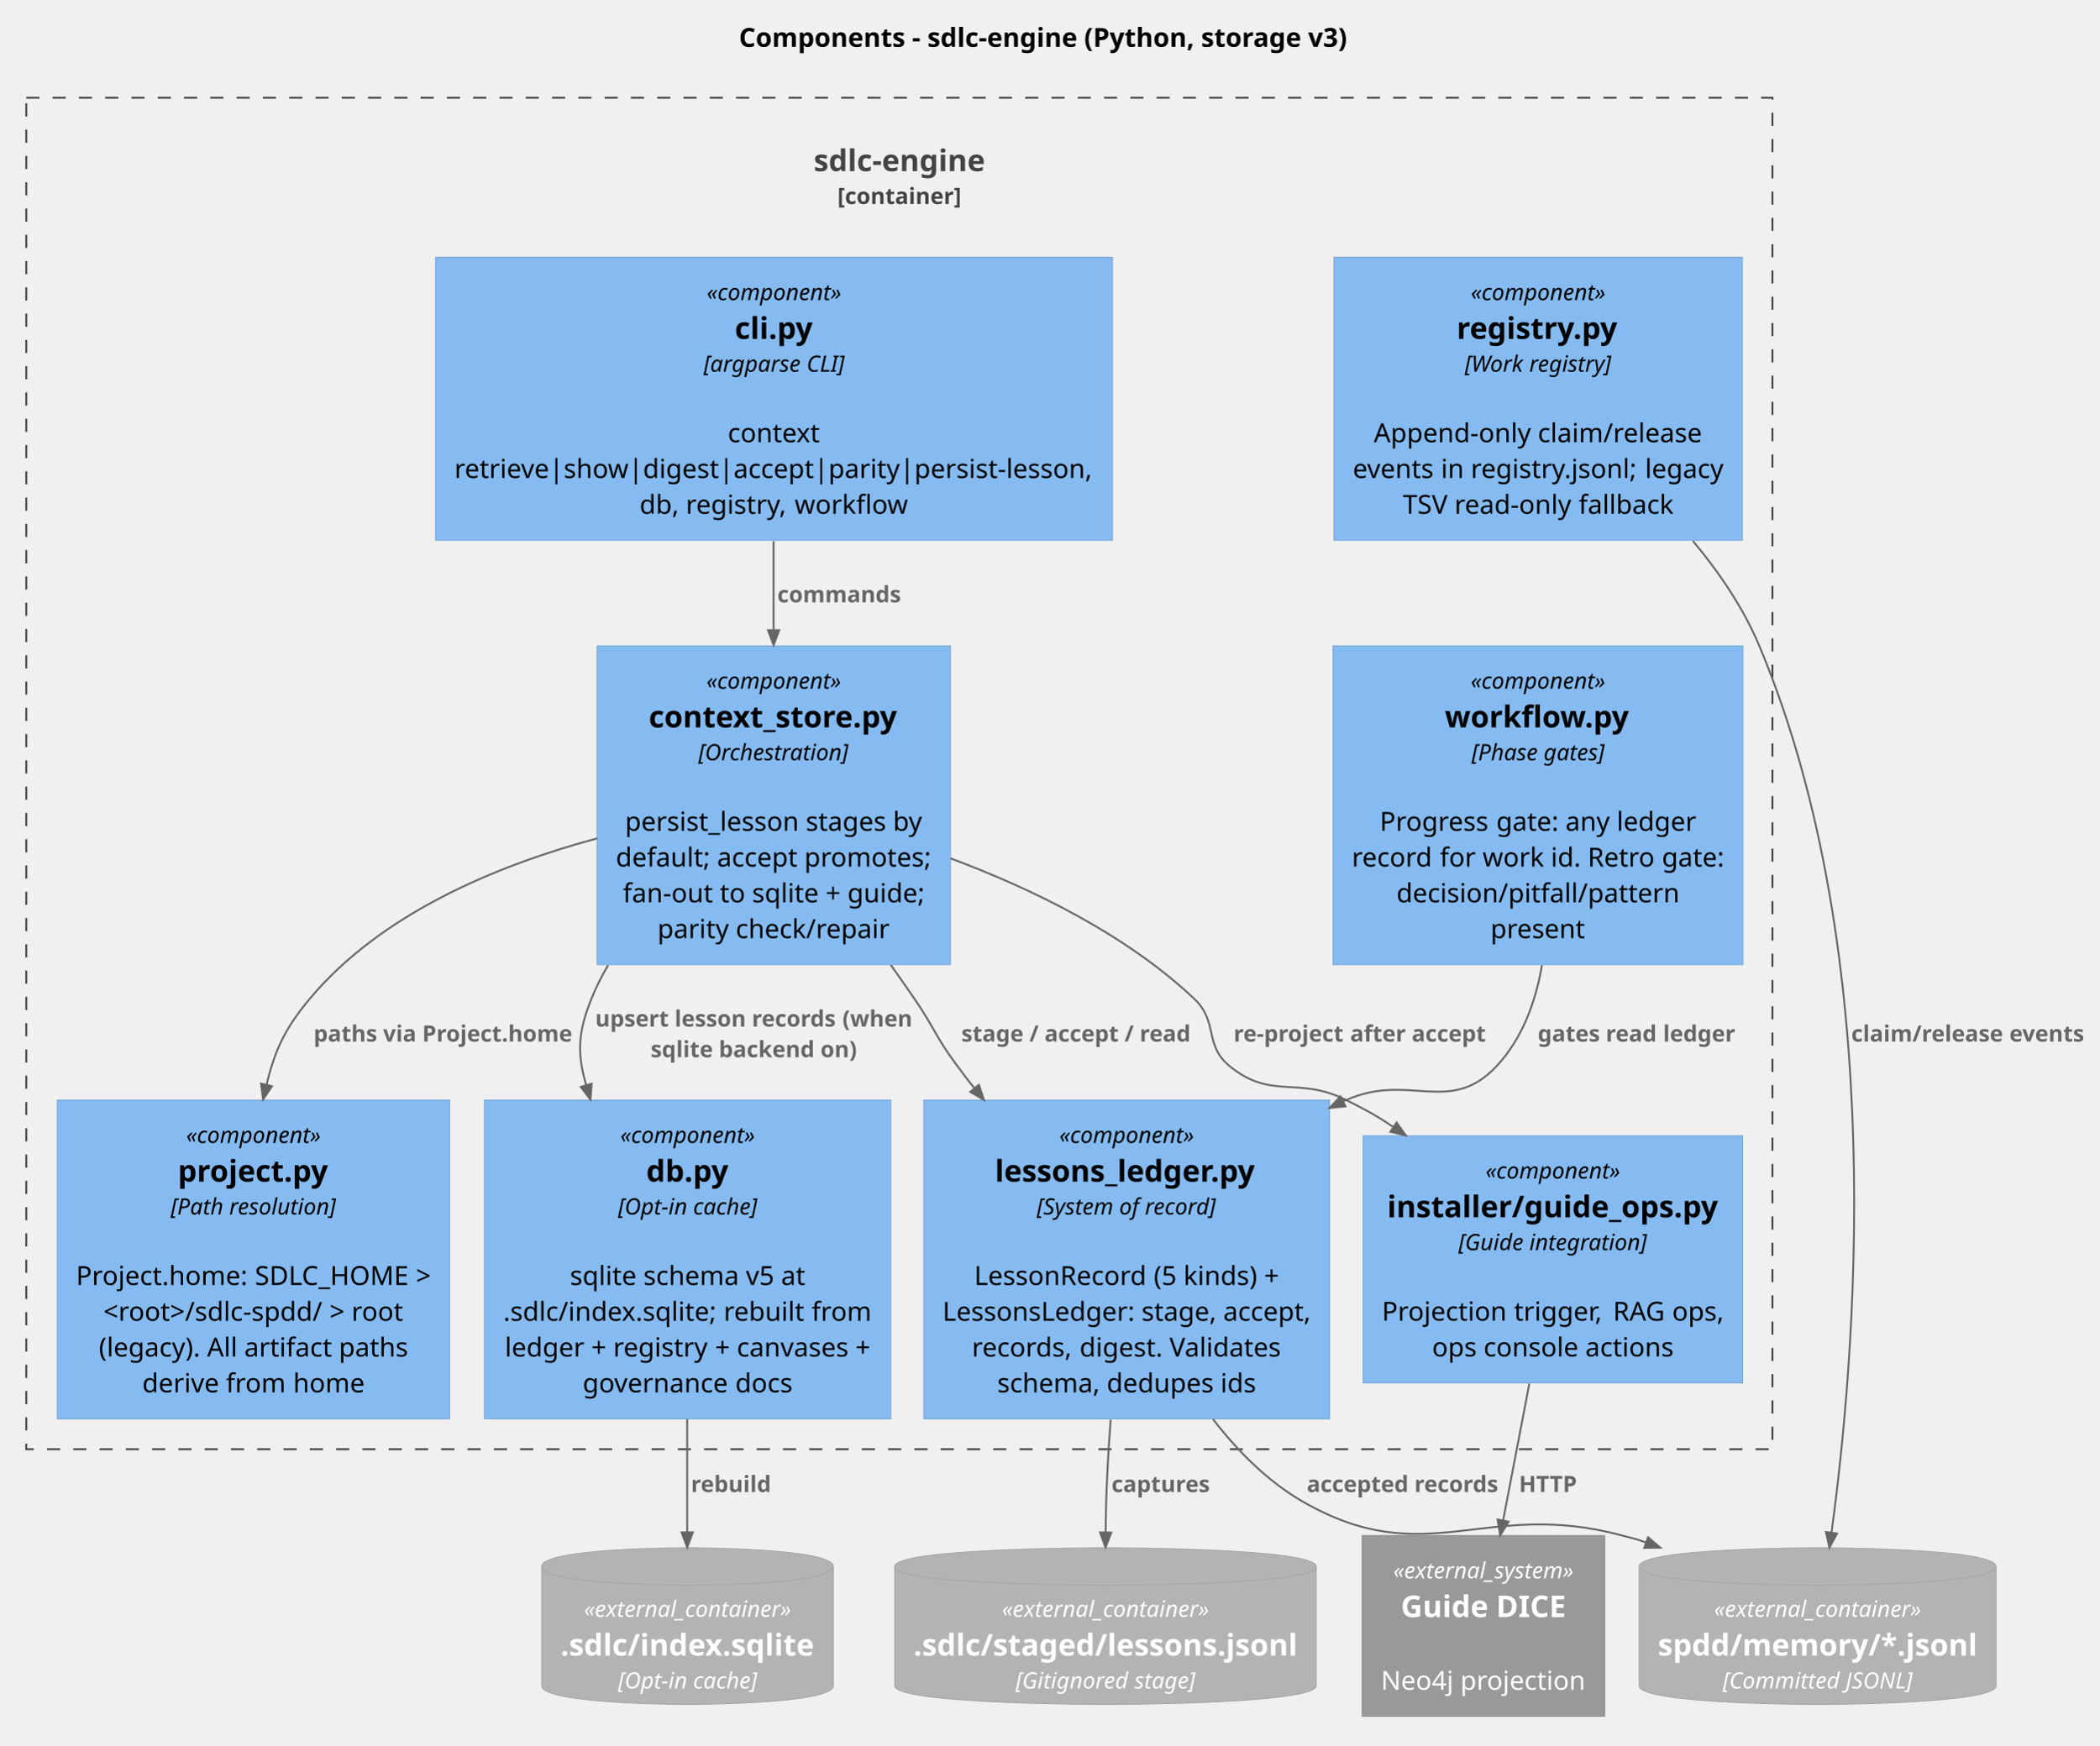
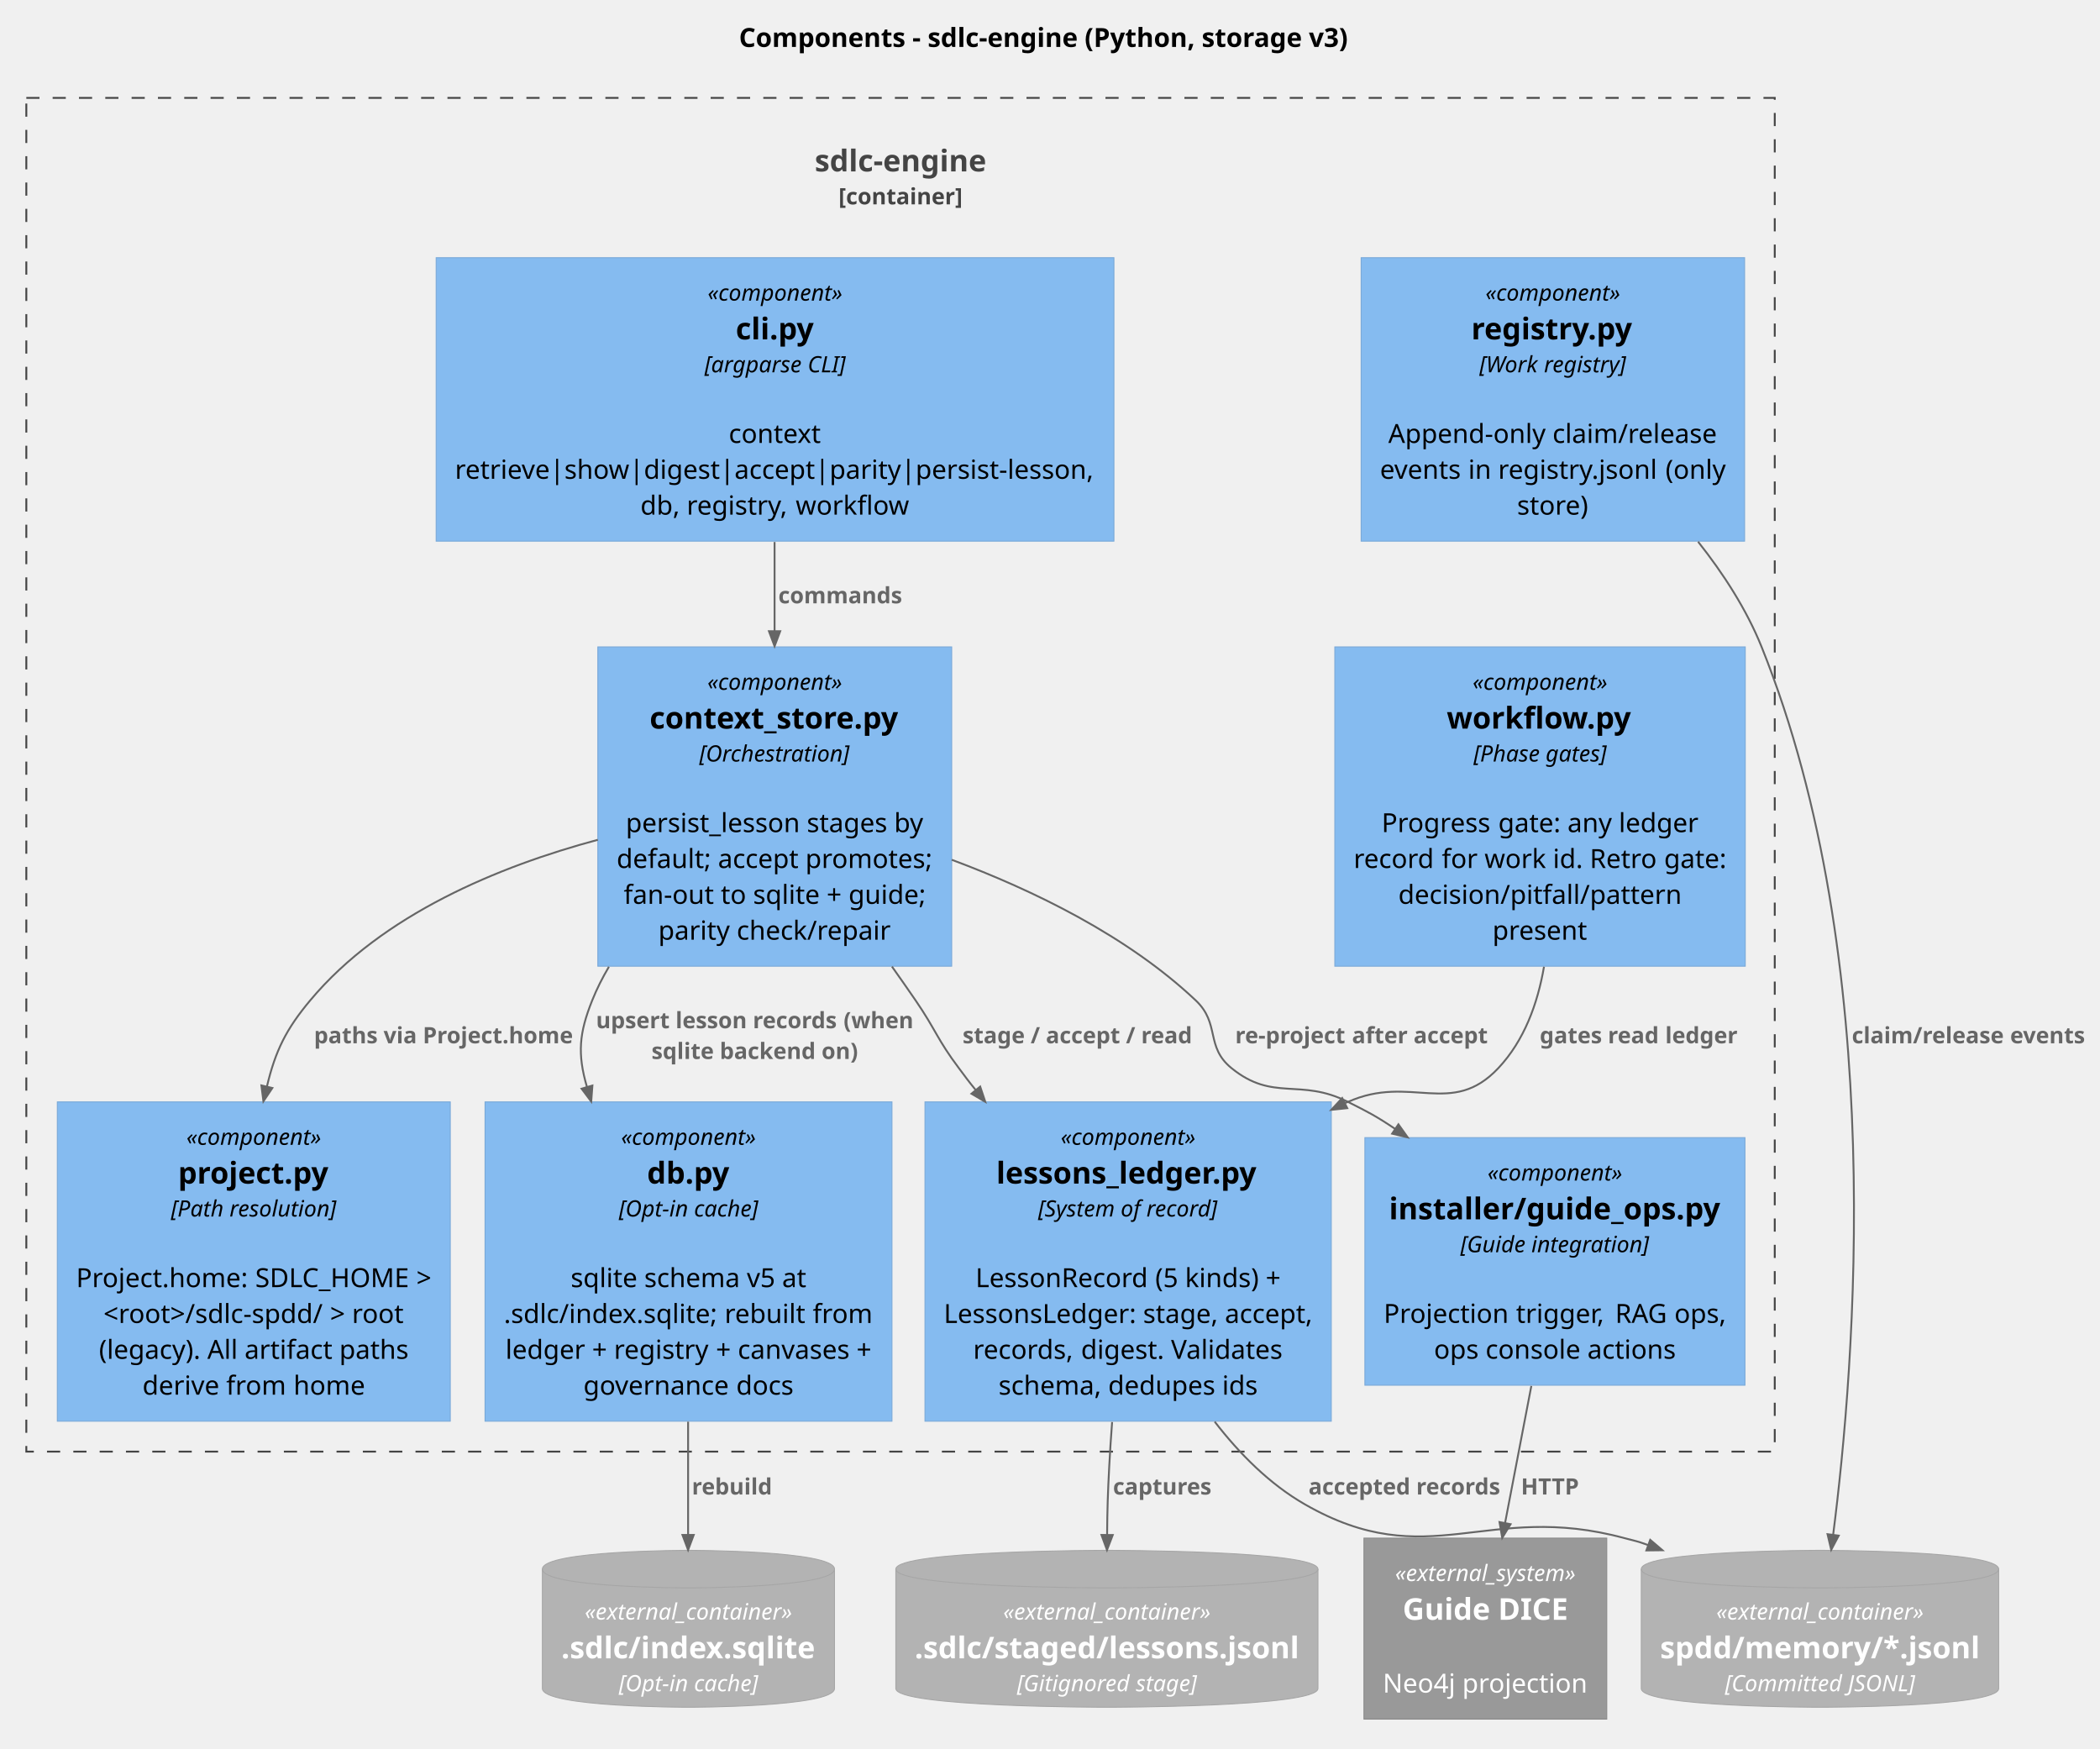
- <svg xmlns="http://www.w3.org/2000/svg" version="1.1" data-diagram-type="DESCRIPTION" style="width:1118px;height:930px;background:#FFFFFF;" width="1118px" height="930px" viewBox="0 0 1118 930" zoomAndPan="magnify" preserveAspectRatio="none" contentStyleType="text/css">
+ <svg xmlns="http://www.w3.org/2000/svg" version="1.1" data-diagram-type="DESCRIPTION" style="width:1117px;height:930px;background:#FFFFFF;" width="1117px" height="930px" viewBox="0 0 1117 930" zoomAndPan="magnify" preserveAspectRatio="none" contentStyleType="text/css">
  <defs />
  <g font-family="sans-serif" lengthAdjust="spacing">
    <g class="title" data-source-line="3">
-       <text x="393.56" y="24.966" fill="#000" font-size="14" textLength="324.141" font-weight="700">Components - sdlc-engine (Python, storage v3)</text>
+       <text x="393.06" y="24.966" fill="#000" font-size="14" textLength="324.141" font-weight="700">Components - sdlc-engine (Python, storage v3)</text>
    </g>
    <g class="cluster" data-qualified-name="engine" id="ent0001" data-source-line="1690">
      <rect x="14" y="52.068" width="930" height="720" fill="none" style="stroke:#444;stroke-width:1;stroke-dasharray:7,7;" />
      <text x="433.36" y="91.172" fill="#444" font-size="16" textLength="91.28" font-weight="700">sdlc-engine</text>
      <text x="446.018" y="108.688" fill="#444" font-size="12" textLength="65.964" font-weight="700">[container]</text>
    </g>
    <g class="entity" data-qualified-name="ledger" id="ent0010" data-source-line="92">
      <path d="M873,834.568 C873,824.568 968.056,824.568 968.056,824.568 C968.056,824.568 1063.112,824.568 1063.112,834.568 L1063.112,898.048 C1063.112,908.048 968.056,908.048 968.056,908.048 C968.056,908.048 873,908.048 873,898.048 L873,834.568" style="stroke:#A6A6A6;stroke-width:0.5;" fill="#B3B3B3" />
      <path d="M873,834.568 C873,844.568 968.056,844.568 968.056,844.568 C968.056,844.568 1063.112,844.568 1063.112,834.568" style="stroke:#A6A6A6;stroke-width:0.5;" fill="none" />
      <text x="912.892" y="861.396" fill="#FFF" font-size="12" textLength="110.329" font-style="italic">«external_container»</text>
      <text x="883" y="882.016" fill="#FFF" font-size="16" textLength="170.112" font-weight="700">spdd/memory/*.jsonl</text>
      <text x="917.512" y="899.532" fill="#FFF" font-size="12" textLength="62.28" font-style="italic">[Committed</text>
      <text x="979.792" y="899.532" fill="#FFF" font-size="12" font-style="italic"> </text>
      <text x="982.912" y="899.532" fill="#FFF" font-size="12" textLength="35.688" font-style="italic">JSONL]</text>
    </g>
    <g class="entity" data-qualified-name="staged" id="ent0011" data-source-line="92">
      <path d="M476.5,834.568 C476.5,824.568 588.764,824.568 588.764,824.568 C588.764,824.568 701.028,824.568 701.028,834.568 L701.028,898.048 C701.028,908.048 588.764,908.048 588.764,908.048 C588.764,908.048 476.5,908.048 476.5,898.048 L476.5,834.568" style="stroke:#A6A6A6;stroke-width:0.5;" fill="#B3B3B3" />
      <path d="M476.5,834.568 C476.5,844.568 588.764,844.568 588.764,844.568 C588.764,844.568 701.028,844.568 701.028,834.568" style="stroke:#A6A6A6;stroke-width:0.5;" fill="none" />
      <text x="533.6" y="861.396" fill="#FFF" font-size="12" textLength="110.329" font-style="italic">«external_container»</text>
      <text x="486.5" y="882.016" fill="#FFF" font-size="16" textLength="204.528" font-weight="700">.sdlc/staged/lessons.jsonl</text>
      <text x="540.926" y="899.532" fill="#FFF" font-size="12" textLength="60.156" font-style="italic">[Gitignored</text>
      <text x="601.082" y="899.532" fill="#FFF" font-size="12" font-style="italic"> </text>
      <text x="604.202" y="899.532" fill="#FFF" font-size="12" textLength="32.4" font-style="italic">stage]</text>
    </g>
    <g class="entity" data-qualified-name="sqlite" id="ent0012" data-source-line="92">
      <path d="M288.5,834.568 C288.5,824.568 366.188,824.568 366.188,824.568 C366.188,824.568 443.876,824.568 443.876,834.568 L443.876,898.048 C443.876,908.048 366.188,908.048 366.188,908.048 C366.188,908.048 288.5,908.048 288.5,898.048 L288.5,834.568" style="stroke:#A6A6A6;stroke-width:0.5;" fill="#B3B3B3" />
      <path d="M288.5,834.568 C288.5,844.568 366.188,844.568 366.188,844.568 C366.188,844.568 443.876,844.568 443.876,834.568" style="stroke:#A6A6A6;stroke-width:0.5;" fill="none" />
      <text x="311.024" y="861.396" fill="#FFF" font-size="12" textLength="110.329" font-style="italic">«external_container»</text>
      <text x="298.5" y="882.016" fill="#FFF" font-size="16" textLength="135.376" font-weight="700">.sdlc/index.sqlite</text>
      <text x="329.144" y="899.532" fill="#FFF" font-size="12" textLength="36.864" font-style="italic">[Opt-in</text>
      <text x="366.008" y="899.532" fill="#FFF" font-size="12" font-style="italic"> </text>
      <text x="369.128" y="899.532" fill="#FFF" font-size="12" textLength="34.104" font-style="italic">cache]</text>
    </g>
    <g class="entity" data-qualified-name="guide" id="ent0013" data-source-line="419">
      <rect x="725.5" y="818.068" width="129.144" height="96.272" fill="#999" style="stroke:#8A8A8A;stroke-width:0.5;" />
      <text x="742.059" y="840.896" fill="#FFF" font-size="12" textLength="96.025" font-style="italic">«external_system»</text>
      <text x="746.104" y="861.516" fill="#FFF" font-size="16" textLength="46.56" font-weight="700">Guide</text>
      <text x="792.664" y="861.516" fill="#FFF" font-size="16" font-weight="700"> </text>
      <text x="796.824" y="861.516" fill="#FFF" font-size="16" textLength="37.216" font-weight="700">DICE</text>
      <text x="788.252" y="881.17" fill="#FFF" font-size="14"> </text>
      <text x="735.5" y="900.238" fill="#FFF" font-size="14" textLength="38.626">Neo4j</text>
      <text x="774.126" y="900.238" fill="#FFF" font-size="14"> </text>
      <text x="777.766" y="900.238" fill="#FFF" font-size="14" textLength="66.878">projection</text>
    </g>
    <g class="entity" data-qualified-name="engine.cli" id="ent0002" data-source-line="83">
      <rect x="232" y="137.068" width="360.493" height="150.752" fill="#85BBF0" style="stroke:#78A8D8;stroke-width:0.5;" />
      <text x="376.39" y="159.896" fill="#000" font-size="12" textLength="71.712" font-style="italic">«component»</text>
      <text x="391.358" y="180.516" fill="#000" font-size="16" textLength="41.776" font-weight="700">cli.py</text>
      <text x="374.746" y="198.032" fill="#000" font-size="12" textLength="51.732" font-style="italic">[argparse</text>
      <text x="426.478" y="198.032" fill="#000" font-size="12" font-style="italic"> </text>
      <text x="429.599" y="198.032" fill="#000" font-size="12" textLength="20.148" font-style="italic">CLI]</text>
      <text x="410.426" y="216.514" fill="#000" font-size="14"> </text>
      <text x="387.62" y="235.582" fill="#000" font-size="14" textLength="49.252">context</text>
      <text x="242" y="254.65" fill="#000" font-size="14" textLength="340.493">retrieve|show|digest|accept|parity|persist-lesson,</text>
      <text x="340.637" y="273.718" fill="#000" font-size="14" textLength="20.972">db,</text>
      <text x="361.609" y="273.718" fill="#000" font-size="14"> </text>
      <text x="365.249" y="273.718" fill="#000" font-size="14" textLength="54.334">registry,</text>
      <text x="419.582" y="273.718" fill="#000" font-size="14"> </text>
      <text x="423.222" y="273.718" fill="#000" font-size="14" textLength="60.634">workflow</text>
    </g>
    <g class="entity" data-qualified-name="engine.project" id="ent0003" data-source-line="83">
      <rect x="30.5" y="586.068" width="208.999" height="169.82" fill="#85BBF0" style="stroke:#78A8D8;stroke-width:0.5;" />
      <text x="99.143" y="608.896" fill="#000" font-size="12" textLength="71.712" font-style="italic">«component»</text>
      <text x="94.704" y="629.516" fill="#000" font-size="16" textLength="80.592" font-weight="700">project.py</text>
      <text x="90.917" y="647.032" fill="#000" font-size="12" textLength="28.032" font-style="italic">[Path</text>
      <text x="118.95" y="647.032" fill="#000" font-size="12" font-style="italic"> </text>
      <text x="122.07" y="647.032" fill="#000" font-size="12" textLength="57.012" font-style="italic">resolution]</text>
      <text x="133.18" y="665.514" fill="#000" font-size="14"> </text>
      <text x="40.5" y="684.582" fill="#000" font-size="14" textLength="91.616">Project.home:</text>
      <text x="132.116" y="684.582" fill="#000" font-size="14"> </text>
      <text x="135.756" y="684.582" fill="#000" font-size="14" textLength="82.096">SDLC_HOME</text>
      <text x="217.851" y="684.582" fill="#000" font-size="14"> </text>
      <text x="221.491" y="684.582" fill="#000" font-size="14">&gt;</text>
      <text x="55.018" y="703.65" fill="#000" font-size="14" textLength="116.9">&lt;root&gt;/sdlc-spdd/</text>
      <text x="171.917" y="703.65" fill="#000" font-size="14"> </text>
      <text x="175.557" y="703.65" fill="#000" font-size="14">&gt;</text>
      <text x="183.565" y="703.65" fill="#000" font-size="14"> </text>
      <text x="187.205" y="703.65" fill="#000" font-size="14" textLength="27.776">root</text>
      <text x="52.652" y="722.718" fill="#000" font-size="14" textLength="53.984">(legacy).</text>
      <text x="106.636" y="722.718" fill="#000" font-size="14"> </text>
      <text x="110.276" y="722.718" fill="#000" font-size="14" textLength="16.17">All</text>
      <text x="126.446" y="722.718" fill="#000" font-size="14"> </text>
      <text x="130.086" y="722.718" fill="#000" font-size="14" textLength="46.746">artifact</text>
      <text x="176.831" y="722.718" fill="#000" font-size="14"> </text>
      <text x="180.471" y="722.718" fill="#000" font-size="14" textLength="36.876">paths</text>
      <text x="75.773" y="741.786" fill="#000" font-size="14" textLength="40.908">derive</text>
      <text x="116.681" y="741.786" fill="#000" font-size="14"> </text>
      <text x="120.321" y="741.786" fill="#000" font-size="14" textLength="32.158">from</text>
      <text x="152.479" y="741.786" fill="#000" font-size="14"> </text>
      <text x="156.119" y="741.786" fill="#000" font-size="14" textLength="38.108">home</text>
    </g>
    <g class="entity" data-qualified-name="engine.ledgermod" id="ent0004" data-source-line="83">
      <rect x="492" y="586.068" width="216.111" height="169.82" fill="#85BBF0" style="stroke:#78A8D8;stroke-width:0.5;" />
      <text x="564.199" y="608.896" fill="#000" font-size="12" textLength="71.712" font-style="italic">«component»</text>
      <text x="529.911" y="629.516" fill="#000" font-size="16" textLength="140.288" font-weight="700">lessons_ledger.py</text>
      <text x="552.169" y="647.032" fill="#000" font-size="12" textLength="40.8" font-style="italic">[System</text>
      <text x="592.97" y="647.032" fill="#000" font-size="12" font-style="italic"> </text>
      <text x="596.09" y="647.032" fill="#000" font-size="12" textLength="10.572" font-style="italic">of</text>
      <text x="606.662" y="647.032" fill="#000" font-size="12" font-style="italic"> </text>
      <text x="609.782" y="647.032" fill="#000" font-size="12" textLength="38.16" font-style="italic">record]</text>
      <text x="598.236" y="665.514" fill="#000" font-size="14"> </text>
      <text x="518.884" y="684.582" fill="#000" font-size="14" textLength="91.952">LessonRecord</text>
      <text x="610.836" y="684.582" fill="#000" font-size="14"> </text>
      <text x="614.476" y="684.582" fill="#000" font-size="14" textLength="12.208">(5</text>
      <text x="626.684" y="684.582" fill="#000" font-size="14"> </text>
      <text x="630.324" y="684.582" fill="#000" font-size="14" textLength="39.256">kinds)</text>
      <text x="669.579" y="684.582" fill="#000" font-size="14"> </text>
      <text x="673.219" y="684.582" fill="#000" font-size="14">+</text>
      <text x="502" y="703.65" fill="#000" font-size="14" textLength="102.354">LessonsLedger:</text>
      <text x="604.354" y="703.65" fill="#000" font-size="14"> </text>
      <text x="607.994" y="703.65" fill="#000" font-size="14" textLength="39.872">stage,</text>
      <text x="647.865" y="703.65" fill="#000" font-size="14"> </text>
      <text x="651.505" y="703.65" fill="#000" font-size="14" textLength="46.606">accept,</text>
      <text x="517.638" y="722.718" fill="#000" font-size="14" textLength="53.718">records,</text>
      <text x="571.356" y="722.718" fill="#000" font-size="14"> </text>
      <text x="574.996" y="722.718" fill="#000" font-size="14" textLength="44.24">digest.</text>
      <text x="619.236" y="722.718" fill="#000" font-size="14"> </text>
      <text x="622.876" y="722.718" fill="#000" font-size="14" textLength="59.598">Validates</text>
      <text x="531.127" y="741.786" fill="#000" font-size="14" textLength="54.67">schema,</text>
      <text x="585.797" y="741.786" fill="#000" font-size="14"> </text>
      <text x="589.437" y="741.786" fill="#000" font-size="14" textLength="56.98">dedupes</text>
      <text x="646.416" y="741.786" fill="#000" font-size="14"> </text>
      <text x="650.056" y="741.786" fill="#000" font-size="14" textLength="18.928">ids</text>
    </g>
    <g class="entity" data-qualified-name="engine.store" id="ent0005" data-source-line="83">
      <rect x="318" y="344.068" width="188.209" height="169.82" fill="#85BBF0" style="stroke:#78A8D8;stroke-width:0.5;" />
      <text x="376.248" y="366.896" fill="#000" font-size="12" textLength="71.712" font-style="italic">«component»</text>
      <text x="345.545" y="387.516" fill="#000" font-size="16" textLength="133.12" font-weight="700">context_store.py</text>
      <text x="371.952" y="405.032" fill="#000" font-size="12" textLength="80.305" font-style="italic">[Orchestration]</text>
      <text x="410.285" y="423.514" fill="#000" font-size="14"> </text>
      <text x="332.865" y="442.582" fill="#000" font-size="14" textLength="92.624">persist_lesson</text>
      <text x="425.489" y="442.582" fill="#000" font-size="14"> </text>
      <text x="429.129" y="442.582" fill="#000" font-size="14" textLength="42.826">stages</text>
      <text x="471.954" y="442.582" fill="#000" font-size="14"> </text>
      <text x="475.594" y="442.582" fill="#000" font-size="14" textLength="15.75">by</text>
      <text x="328" y="461.65" fill="#000" font-size="14" textLength="50.246">default;</text>
      <text x="378.246" y="461.65" fill="#000" font-size="14"> </text>
      <text x="381.886" y="461.65" fill="#000" font-size="14" textLength="42.854">accept</text>
      <text x="424.74" y="461.65" fill="#000" font-size="14"> </text>
      <text x="428.38" y="461.65" fill="#000" font-size="14" textLength="67.83">promotes;</text>
      <text x="331.745" y="480.718" fill="#000" font-size="14" textLength="48.006">fan-out</text>
      <text x="379.751" y="480.718" fill="#000" font-size="14"> </text>
      <text x="383.391" y="480.718" fill="#000" font-size="14" textLength="13.524">to</text>
      <text x="396.915" y="480.718" fill="#000" font-size="14"> </text>
      <text x="400.555" y="480.718" fill="#000" font-size="14" textLength="35.49">sqlite</text>
      <text x="436.045" y="480.718" fill="#000" font-size="14"> </text>
      <text x="439.685" y="480.718" fill="#000" font-size="14">+</text>
      <text x="447.693" y="480.718" fill="#000" font-size="14"> </text>
      <text x="451.333" y="480.718" fill="#000" font-size="14" textLength="41.132">guide;</text>
      <text x="350.155" y="499.786" fill="#000" font-size="14" textLength="38.052">parity</text>
      <text x="388.207" y="499.786" fill="#000" font-size="14"> </text>
      <text x="391.847" y="499.786" fill="#000" font-size="14" textLength="82.208">check/repair</text>
    </g>
    <g class="entity" data-qualified-name="engine.registry" id="ent0006" data-source-line="83">
-       <rect x="710.5" y="137.068" width="217.469" height="150.752" fill="#85BBF0" style="stroke:#78A8D8;stroke-width:0.5;" />
-       <text x="783.378" y="159.896" fill="#000" font-size="12" textLength="71.712" font-style="italic">«component»</text>
-       <text x="775.843" y="180.516" fill="#000" font-size="16" textLength="86.784" font-weight="700">registry.py</text>
-       <text x="780.144" y="198.032" fill="#000" font-size="12" textLength="31.224" font-style="italic">[Work</text>
-       <text x="811.369" y="198.032" fill="#000" font-size="12" font-style="italic"> </text>
-       <text x="814.489" y="198.032" fill="#000" font-size="12" textLength="43.836" font-style="italic">registry]</text>
-       <text x="817.415" y="216.514" fill="#000" font-size="14"> </text>
-       <text x="731.693" y="235.582" fill="#000" font-size="14" textLength="83.706">Append-only</text>
-       <text x="815.399" y="235.582" fill="#000" font-size="14"> </text>
-       <text x="819.039" y="235.582" fill="#000" font-size="14" textLength="87.738">claim/release</text>
-       <text x="720.5" y="254.65" fill="#000" font-size="14" textLength="43.316">events</text>
-       <text x="763.816" y="254.65" fill="#000" font-size="14"> </text>
-       <text x="767.456" y="254.65" fill="#000" font-size="14" textLength="12.264">in</text>
-       <text x="779.72" y="254.65" fill="#000" font-size="14"> </text>
-       <text x="783.36" y="254.65" fill="#000" font-size="14" textLength="89.138">registry.jsonl;</text>
-       <text x="872.497" y="254.65" fill="#000" font-size="14"> </text>
-       <text x="876.137" y="254.65" fill="#000" font-size="14" textLength="41.832">legacy</text>
-       <text x="747.121" y="273.718" fill="#000" font-size="14" textLength="23.87">TSV</text>
-       <text x="770.991" y="273.718" fill="#000" font-size="14"> </text>
-       <text x="774.631" y="273.718" fill="#000" font-size="14" textLength="62.524">read-only</text>
-       <text x="837.155" y="273.718" fill="#000" font-size="14"> </text>
-       <text x="840.795" y="273.718" fill="#000" font-size="14" textLength="50.554">fallback</text>
+       <rect x="724" y="137.068" width="203.959" height="150.752" fill="#85BBF0" style="stroke:#78A8D8;stroke-width:0.5;" />
+       <text x="790.123" y="159.896" fill="#000" font-size="12" textLength="71.712" font-style="italic">«component»</text>
+       <text x="782.588" y="180.516" fill="#000" font-size="16" textLength="86.784" font-weight="700">registry.py</text>
+       <text x="786.889" y="198.032" fill="#000" font-size="12" textLength="31.224" font-style="italic">[Work</text>
+       <text x="818.114" y="198.032" fill="#000" font-size="12" font-style="italic"> </text>
+       <text x="821.234" y="198.032" fill="#000" font-size="12" textLength="43.836" font-style="italic">registry]</text>
+       <text x="824.16" y="216.514" fill="#000" font-size="14"> </text>
+       <text x="738.438" y="235.582" fill="#000" font-size="14" textLength="83.706">Append-only</text>
+       <text x="822.144" y="235.582" fill="#000" font-size="14"> </text>
+       <text x="825.784" y="235.582" fill="#000" font-size="14" textLength="87.738">claim/release</text>
+       <text x="734" y="254.65" fill="#000" font-size="14" textLength="43.316">events</text>
+       <text x="777.316" y="254.65" fill="#000" font-size="14"> </text>
+       <text x="780.956" y="254.65" fill="#000" font-size="14" textLength="12.264">in</text>
+       <text x="793.22" y="254.65" fill="#000" font-size="14"> </text>
+       <text x="796.86" y="254.65" fill="#000" font-size="14" textLength="85.386">registry.jsonl</text>
+       <text x="882.245" y="254.65" fill="#000" font-size="14"> </text>
+       <text x="885.885" y="254.65" fill="#000" font-size="14" textLength="32.074">(only</text>
+       <text x="806.926" y="273.718" fill="#000" font-size="14" textLength="38.108">store)</text>
    </g>
    <g class="entity" data-qualified-name="engine.db" id="ent0007" data-source-line="83">
      <rect x="258" y="586.068" width="216.433" height="169.82" fill="#85BBF0" style="stroke:#78A8D8;stroke-width:0.5;" />
      <text x="330.36" y="608.896" fill="#000" font-size="12" textLength="71.712" font-style="italic">«component»</text>
      <text x="344.193" y="629.516" fill="#000" font-size="16" textLength="44.048" font-weight="700">db.py</text>
      <text x="329.172" y="647.032" fill="#000" font-size="12" textLength="36.864" font-style="italic">[Opt-in</text>
      <text x="366.037" y="647.032" fill="#000" font-size="12" font-style="italic"> </text>
      <text x="369.157" y="647.032" fill="#000" font-size="12" textLength="34.104" font-style="italic">cache]</text>
      <text x="364.397" y="665.514" fill="#000" font-size="14"> </text>
      <text x="303.539" y="684.582" fill="#000" font-size="14" textLength="35.49">sqlite</text>
      <text x="339.029" y="684.582" fill="#000" font-size="14"> </text>
      <text x="342.669" y="684.582" fill="#000" font-size="14" textLength="50.918">schema</text>
      <text x="393.587" y="684.582" fill="#000" font-size="14"> </text>
      <text x="397.227" y="684.582" fill="#000" font-size="14" textLength="15.12">v5</text>
      <text x="412.346" y="684.582" fill="#000" font-size="14"> </text>
      <text x="415.986" y="684.582" fill="#000" font-size="14" textLength="12.908">at</text>
      <text x="268" y="703.65" fill="#000" font-size="14" textLength="113.778">.sdlc/index.sqlite;</text>
      <text x="381.778" y="703.65" fill="#000" font-size="14"> </text>
      <text x="385.418" y="703.65" fill="#000" font-size="14" textLength="43.218">rebuilt</text>
      <text x="428.635" y="703.65" fill="#000" font-size="14"> </text>
      <text x="432.275" y="703.65" fill="#000" font-size="14" textLength="32.158">from</text>
      <text x="268.861" y="722.718" fill="#000" font-size="14" textLength="42.406">ledger</text>
      <text x="311.267" y="722.718" fill="#000" font-size="14"> </text>
      <text x="314.907" y="722.718" fill="#000" font-size="14">+</text>
      <text x="322.915" y="722.718" fill="#000" font-size="14"> </text>
      <text x="326.555" y="722.718" fill="#000" font-size="14" textLength="50.582">registry</text>
      <text x="377.137" y="722.718" fill="#000" font-size="14"> </text>
      <text x="380.777" y="722.718" fill="#000" font-size="14">+</text>
      <text x="388.785" y="722.718" fill="#000" font-size="14"> </text>
      <text x="392.425" y="722.718" fill="#000" font-size="14" textLength="59.5">canvases</text>
      <text x="451.924" y="722.718" fill="#000" font-size="14"> </text>
      <text x="455.564" y="722.718" fill="#000" font-size="14">+</text>
      <text x="310.322" y="741.786" fill="#000" font-size="14" textLength="77.644">governance</text>
      <text x="387.966" y="741.786" fill="#000" font-size="14"> </text>
      <text x="391.606" y="741.786" fill="#000" font-size="14" textLength="30.506">docs</text>
    </g>
    <g class="entity" data-qualified-name="engine.workflow" id="ent0008" data-source-line="83">
      <rect x="710" y="344.068" width="218.309" height="169.82" fill="#85BBF0" style="stroke:#78A8D8;stroke-width:0.5;" />
      <text x="783.298" y="366.896" fill="#000" font-size="12" textLength="71.712" font-style="italic">«component»</text>
      <text x="769.531" y="387.516" fill="#000" font-size="16" textLength="99.248" font-weight="700">workflow.py</text>
      <text x="783.784" y="405.032" fill="#000" font-size="12" textLength="35.22" font-style="italic">[Phase</text>
      <text x="819.005" y="405.032" fill="#000" font-size="12" font-style="italic"> </text>
      <text x="822.125" y="405.032" fill="#000" font-size="12" textLength="32.4" font-style="italic">gates]</text>
      <text x="817.335" y="423.514" fill="#000" font-size="14"> </text>
      <text x="734.875" y="442.582" fill="#000" font-size="14" textLength="58.422">Progress</text>
      <text x="793.297" y="442.582" fill="#000" font-size="14"> </text>
      <text x="796.937" y="442.582" fill="#000" font-size="14" textLength="33.166">gate:</text>
      <text x="830.103" y="442.582" fill="#000" font-size="14"> </text>
      <text x="833.743" y="442.582" fill="#000" font-size="14" textLength="23.646">any</text>
      <text x="857.388" y="442.582" fill="#000" font-size="14"> </text>
      <text x="861.028" y="442.582" fill="#000" font-size="14" textLength="42.406">ledger</text>
      <text x="720" y="461.65" fill="#000" font-size="14" textLength="43.26">record</text>
      <text x="763.26" y="461.65" fill="#000" font-size="14"> </text>
      <text x="766.9" y="461.65" fill="#000" font-size="14" textLength="19.068">for</text>
      <text x="785.968" y="461.65" fill="#000" font-size="14"> </text>
      <text x="789.608" y="461.65" fill="#000" font-size="14" textLength="32.732">work</text>
      <text x="822.34" y="461.65" fill="#000" font-size="14"> </text>
      <text x="825.98" y="461.65" fill="#000" font-size="14" textLength="15.974">id.</text>
      <text x="841.954" y="461.65" fill="#000" font-size="14"> </text>
      <text x="845.594" y="461.65" fill="#000" font-size="14" textLength="35.91">Retro</text>
      <text x="881.503" y="461.65" fill="#000" font-size="14"> </text>
      <text x="885.143" y="461.65" fill="#000" font-size="14" textLength="33.166">gate:</text>
      <text x="743.772" y="480.718" fill="#000" font-size="14" textLength="150.765">decision/pitfall/pattern</text>
      <text x="793.857" y="499.786" fill="#000" font-size="14" textLength="50.596">present</text>
    </g>
    <g class="entity" data-qualified-name="engine.guideops" id="ent0009" data-source-line="83">
      <rect x="726" y="605.068" width="202.139" height="131.684" fill="#85BBF0" style="stroke:#78A8D8;stroke-width:0.5;" />
      <text x="791.213" y="627.896" fill="#000" font-size="12" textLength="71.712" font-style="italic">«component»</text>
      <text x="738.821" y="648.516" fill="#000" font-size="16" textLength="176.496" font-weight="700">installer/guide_ops.py</text>
      <text x="776.801" y="666.032" fill="#000" font-size="12" textLength="34.596" font-style="italic">[Guide</text>
      <text x="811.398" y="666.032" fill="#000" font-size="12" font-style="italic"> </text>
      <text x="814.518" y="666.032" fill="#000" font-size="12" textLength="62.82" font-style="italic">integration]</text>
      <text x="825.25" y="684.514" fill="#000" font-size="14"> </text>
      <text x="736" y="703.582" fill="#000" font-size="14" textLength="66.738">Projection</text>
      <text x="802.738" y="703.582" fill="#000" font-size="14"> </text>
      <text x="806.378" y="703.582" fill="#000" font-size="14" textLength="49.098">trigger,</text>
      <text x="855.476" y="703.582" fill="#000" font-size="14"> </text>
      <text x="859.116" y="703.582" fill="#000" font-size="14" textLength="27.846">RAG</text>
      <text x="886.961" y="703.582" fill="#000" font-size="14"> </text>
      <text x="890.601" y="703.582" fill="#000" font-size="14" textLength="27.538">ops,</text>
      <text x="762.74" y="722.65" fill="#000" font-size="14" textLength="23.786">ops</text>
      <text x="786.526" y="722.65" fill="#000" font-size="14"> </text>
      <text x="790.166" y="722.65" fill="#000" font-size="14" textLength="50.526">console</text>
      <text x="840.692" y="722.65" fill="#000" font-size="14"> </text>
      <text x="844.332" y="722.65" fill="#000" font-size="14" textLength="47.068">actions</text>
    </g>
    <g class="link" data-entity-1="ent0002" data-entity-2="ent0005" id="lnk14" data-link-type="dependency">
      <polygon points="412,343.708,415,335.708,409,335.708,412,343.708" fill="#666" style="stroke:#666;stroke-width:1;stroke-linejoin:miter;stroke-miterlimit:10;" />
      <path d="M412,288.288 C412,306.183 412,317.411 412,335.708" style="stroke:#666;stroke-width:1;" fill="none" />
      <text x="414" y="320.896" fill="#666" font-size="12" textLength="65.856" font-weight="700">commands</text>
    </g>
    <g class="link" data-entity-1="ent0005" data-entity-2="ent0004" id="lnk15" data-link-type="dependency">
      <polygon points="524.081,586.028,521.369,577.926,516.71,581.708,524.081,586.028" fill="#666" style="stroke:#666;stroke-width:1;stroke-linejoin:miter;stroke-miterlimit:10;" />
      <path d="M474.44,514.084 C478.735,520.138 482.959,526.177 487,532.068 C497.741,547.725 498.574,552.904 510,568.068 C514.477,574.009 514.173,573.821 519.039,579.817" style="stroke:#666;stroke-width:1;" fill="none" />
      <text x="512" y="554.896" fill="#666" font-size="12" textLength="33.108" font-weight="700">stage</text>
      <text x="545.108" y="554.896" fill="#666" font-size="12" font-weight="700"> </text>
      <text x="548.228" y="554.896" fill="#666" font-size="12" font-weight="700">/</text>
      <text x="553.184" y="554.896" fill="#666" font-size="12" font-weight="700"> </text>
      <text x="556.304" y="554.896" fill="#666" font-size="12" textLength="39.48" font-weight="700">accept</text>
      <text x="595.785" y="554.896" fill="#666" font-size="12" font-weight="700"> </text>
      <text x="598.905" y="554.896" fill="#666" font-size="12" font-weight="700">/</text>
      <text x="603.861" y="554.896" fill="#666" font-size="12" font-weight="700"> </text>
      <text x="606.981" y="554.896" fill="#666" font-size="12" textLength="27.384" font-weight="700">read</text>
    </g>
    <g class="link" data-entity-1="ent0005" data-entity-2="ent0007" id="lnk16" data-link-type="dependency">
      <polygon points="314.47,585.876,315.104,577.355,309.345,579.039,314.47,585.876" fill="#666" style="stroke:#666;stroke-width:1;stroke-linejoin:miter;stroke-miterlimit:10;" />
      <path d="M323.886,514.195 C320.459,519.972 317.448,525.941 315,532.068 C308.082,549.383 307.011,560.365 312.225,578.197" style="stroke:#666;stroke-width:1;" fill="none" />
      <text x="317" y="546.896" fill="#666" font-size="12" textLength="39.192" font-weight="700">upsert</text>
      <text x="356.192" y="546.896" fill="#666" font-size="12" font-weight="700"> </text>
      <text x="359.312" y="546.896" fill="#666" font-size="12" textLength="37.992" font-weight="700">lesson</text>
      <text x="397.305" y="546.896" fill="#666" font-size="12" font-weight="700"> </text>
      <text x="400.425" y="546.896" fill="#666" font-size="12" textLength="45.144" font-weight="700">records</text>
      <text x="445.569" y="546.896" fill="#666" font-size="12" font-weight="700"> </text>
      <text x="448.689" y="546.896" fill="#666" font-size="12" textLength="37.2" font-weight="700">(when</text>
      <text x="346.532" y="563.24" fill="#666" font-size="12" textLength="33.18" font-weight="700">sqlite</text>
      <text x="379.712" y="563.24" fill="#666" font-size="12" font-weight="700"> </text>
      <text x="382.832" y="563.24" fill="#666" font-size="12" textLength="51.024" font-weight="700">backend</text>
      <text x="433.857" y="563.24" fill="#666" font-size="12" font-weight="700"> </text>
      <text x="436.977" y="563.24" fill="#666" font-size="12" textLength="19.38" font-weight="700">on)</text>
    </g>
    <g class="link" data-entity-1="ent0005" data-entity-2="ent0009" id="lnk17" data-link-type="dependency">
      <polygon points="748.785,604.944,743.828,597.985,740.475,602.961,748.785,604.944" fill="#666" style="stroke:#666;stroke-width:1;stroke-linejoin:miter;stroke-miterlimit:10;" />
      <path d="M506.237,457.284 C549.718,473.508 599.632,497.762 636,532.068 C649.16,544.482 640.976,556.638 655,568.068 C677.241,586.196 691.384,573.141 717,586.068 C727.726,591.481 731.824,593.512 742.151,600.473" style="stroke:#666;stroke-width:1;" fill="none" />
      <text x="657" y="554.896" fill="#666" font-size="12" textLength="59.004" font-weight="700">re-project</text>
      <text x="716.004" y="554.896" fill="#666" font-size="12" font-weight="700"> </text>
      <text x="719.124" y="554.896" fill="#666" font-size="12" textLength="29.64" font-weight="700">after</text>
      <text x="748.765" y="554.896" fill="#666" font-size="12" font-weight="700"> </text>
      <text x="751.885" y="554.896" fill="#666" font-size="12" textLength="39.48" font-weight="700">accept</text>
    </g>
    <g class="link" data-entity-1="ent0004" data-entity-2="ent0011" id="lnk18" data-link-type="dependency">
      <polygon points="588.813,824.405,591.876,816.429,585.877,816.382,588.813,824.405" fill="#666" style="stroke:#666;stroke-width:1;stroke-linejoin:miter;stroke-miterlimit:10;" />
      <path d="M591.537,756.33 C590.931,764.347 590.402,772.358 590,780.068 C589.248,794.511 588.988,802.353 588.876,816.406" style="stroke:#666;stroke-width:1;" fill="none" />
      <text x="592" y="794.896" fill="#666" font-size="12" textLength="52.608" font-weight="700">captures</text>
    </g>
    <g class="link" data-entity-1="ent0004" data-entity-2="ent0010" id="lnk19" data-link-type="dependency">
      <polygon points="884.264,824.524,877.758,818.986,875.72,824.629,884.264,824.524" fill="#666" style="stroke:#666;stroke-width:1;stroke-linejoin:miter;stroke-miterlimit:10;" />
      <path d="M646.093,756.124 C659.342,773.288 675.353,789.356 694,800.068 C759.881,837.914 790.674,798.171 864,818.068 C870.693,819.884 869.975,819.366 876.739,821.808" style="stroke:#666;stroke-width:1;" fill="none" />
      <text x="696" y="794.896" fill="#666" font-size="12" textLength="54.168" font-weight="700">accepted</text>
      <text x="750.168" y="794.896" fill="#666" font-size="12" font-weight="700"> </text>
      <text x="753.288" y="794.896" fill="#666" font-size="12" textLength="45.144" font-weight="700">records</text>
    </g>
    <g class="link" data-entity-1="ent0006" data-entity-2="ent0010" id="lnk20" data-link-type="dependency">
-       <polygon points="974.357,824.495,978.411,816.974,972.466,816.163,974.357,824.495" fill="#666" style="stroke:#666;stroke-width:1;stroke-linejoin:miter;stroke-miterlimit:10;" />
-       <path d="M901.659,288.191 C915.796,305.127 928.609,324.07 937,344.068 C1006.943,510.758 987.781,726.125 975.439,816.568" style="stroke:#666;stroke-width:1;" fill="none" />
-       <text x="986" y="554.896" fill="#666" font-size="12" textLength="81.073" font-weight="700">claim/release</text>
-       <text x="1067.073" y="554.896" fill="#666" font-size="12" font-weight="700"> </text>
-       <text x="1070.193" y="554.896" fill="#666" font-size="12" textLength="40.068" font-weight="700">events</text>
+       <polygon points="974.031,824.307,978.025,816.754,972.073,815.991,974.031,824.307" fill="#666" style="stroke:#666;stroke-width:1;stroke-linejoin:miter;stroke-miterlimit:10;" />
+       <path d="M903.222,288.111 C916.74,305.181 929.014,324.197 937,344.068 C1004.324,511.589 986.646,726.018 975.049,816.372" style="stroke:#666;stroke-width:1;" fill="none" />
+       <text x="985" y="554.896" fill="#666" font-size="12" textLength="81.073" font-weight="700">claim/release</text>
+       <text x="1066.073" y="554.896" fill="#666" font-size="12" font-weight="700"> </text>
+       <text x="1069.193" y="554.896" fill="#666" font-size="12" textLength="40.068" font-weight="700">events</text>
    </g>
    <g class="link" data-entity-1="ent0007" data-entity-2="ent0012" id="lnk21" data-link-type="dependency">
      <polygon points="366,824.379,369,816.379,363,816.379,366,824.379" fill="#666" style="stroke:#666;stroke-width:1;stroke-linejoin:miter;stroke-miterlimit:10;" />
      <path d="M366,756.159 C366,779.827 366,796.509 366,816.379" style="stroke:#666;stroke-width:1;" fill="none" />
      <text x="368" y="794.896" fill="#666" font-size="12" textLength="42.936" font-weight="700">rebuild</text>
    </g>
    <g class="link" data-entity-1="ent0009" data-entity-2="ent0013" id="lnk22" data-link-type="dependency">
      <polygon points="799.032,817.956,803.484,810.664,797.592,809.534,799.032,817.956" fill="#666" style="stroke:#666;stroke-width:1;stroke-linejoin:miter;stroke-miterlimit:10;" />
      <path d="M814.525,737.14 C809.448,763.623 805.198,785.794 800.538,810.099" style="stroke:#666;stroke-width:1;" fill="none" />
      <text x="809" y="794.896" fill="#666" font-size="12" textLength="30.612" font-weight="700">HTTP</text>
    </g>
    <g class="link" data-entity-1="ent0008" data-entity-2="ent0004" id="lnk23" data-link-type="dependency">
      <polygon points="708.11,590.295,716.606,589.393,713.918,584.029,708.11,590.295" fill="#666" style="stroke:#666;stroke-width:1;stroke-linejoin:miter;stroke-miterlimit:10;" />
      <path d="M821.258,514.2 C817.853,533.955 810.698,553.475 797,568.068 C772.057,594.64 750.247,571.141 717,586.068 C714.034,587.399 718.221,585.229 715.262,586.711" style="stroke:#666;stroke-width:1;" fill="none" />
      <text x="819" y="554.896" fill="#666" font-size="12" textLength="33.108" font-weight="700">gates</text>
      <text x="852.108" y="554.896" fill="#666" font-size="12" font-weight="700"> </text>
      <text x="855.228" y="554.896" fill="#666" font-size="12" textLength="27.384" font-weight="700">read</text>
      <text x="882.612" y="554.896" fill="#666" font-size="12" font-weight="700"> </text>
      <text x="885.732" y="554.896" fill="#666" font-size="12" textLength="38.484" font-weight="700">ledger</text>
    </g>
    <g class="link" data-entity-1="ent0005" data-entity-2="ent0003" id="lnk24" data-link-type="dependency">
      <polygon points="140.111,585.767,144.87,578.671,139.031,577.292,140.111,585.767" fill="#666" style="stroke:#666;stroke-width:1;stroke-linejoin:miter;stroke-miterlimit:10;" />
      <path d="M317.994,446.659 C265.577,460.72 203.326,486.252 165,532.068 C152.336,547.206 146.51,558.684 141.951,577.981" style="stroke:#666;stroke-width:1;" fill="none" />
      <text x="167" y="554.896" fill="#666" font-size="12" textLength="33.9" font-weight="700">paths</text>
      <text x="200.9" y="554.896" fill="#666" font-size="12" font-weight="700"> </text>
      <text x="204.02" y="554.896" fill="#666" font-size="12" textLength="17.736" font-weight="700">via</text>
      <text x="221.756" y="554.896" fill="#666" font-size="12" font-weight="700"> </text>
      <text x="224.876" y="554.896" fill="#666" font-size="12" textLength="80.149" font-weight="700">Project.home</text>
    </g>
  </g>
</svg>
